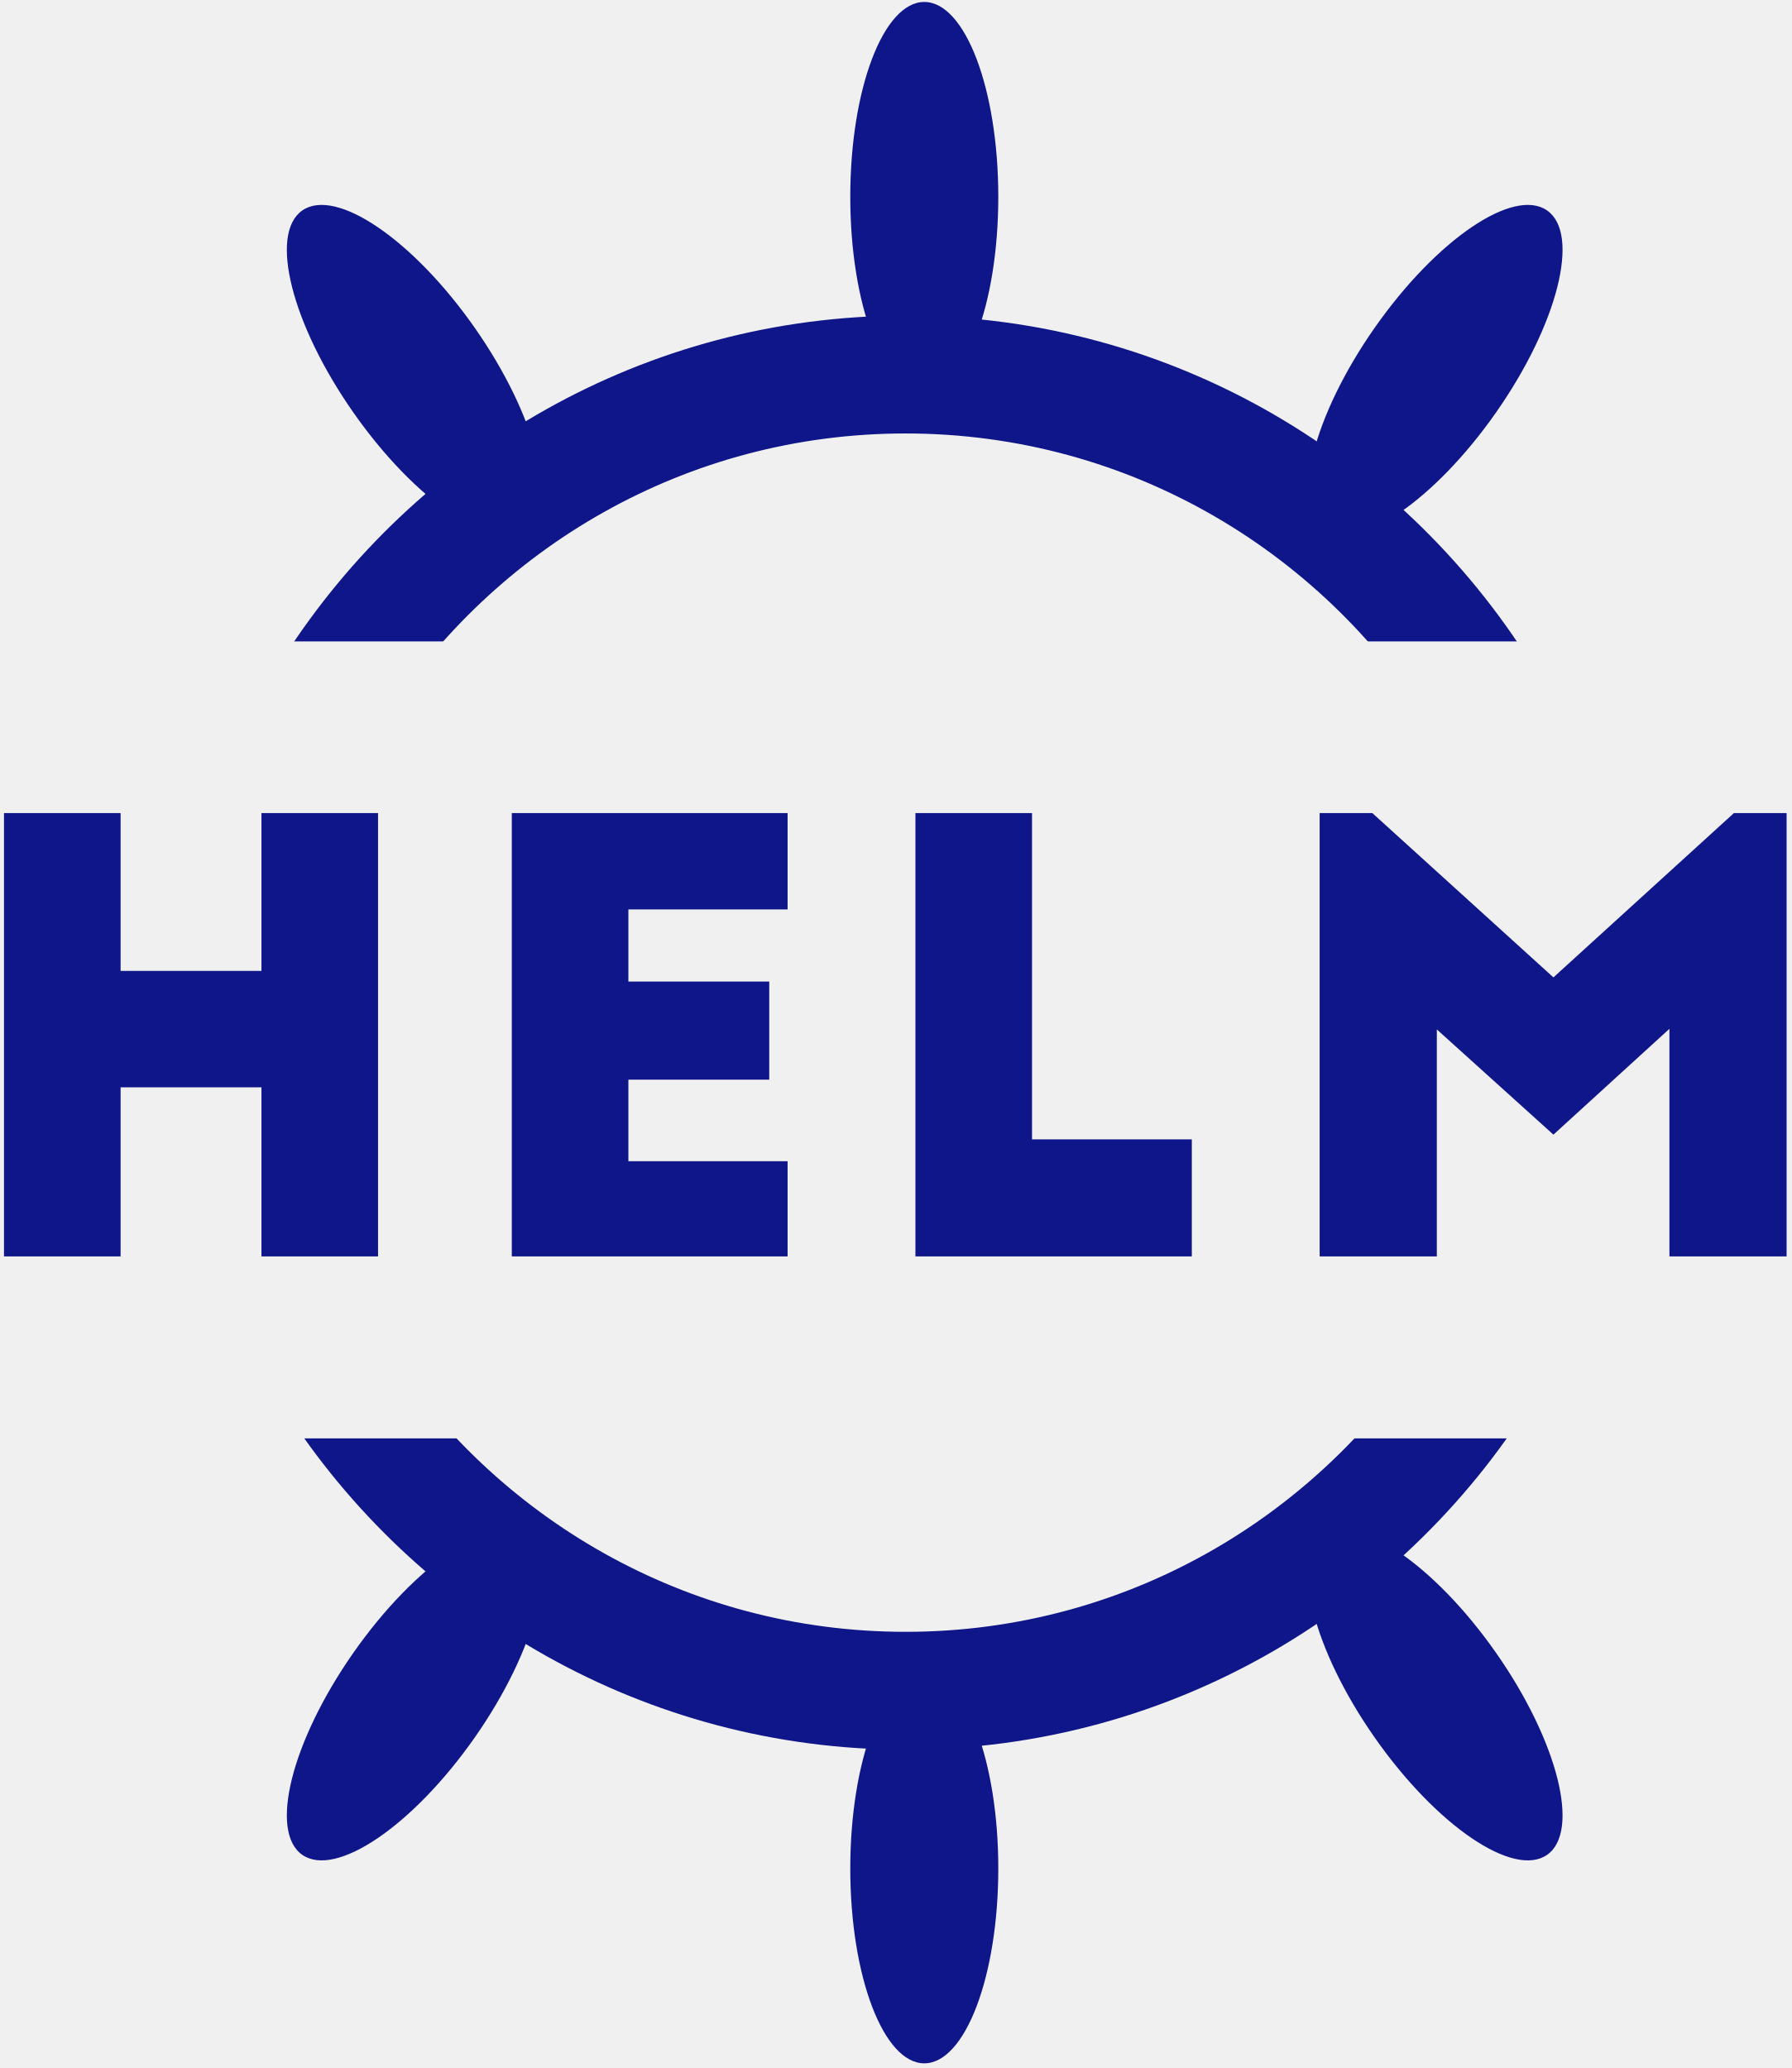
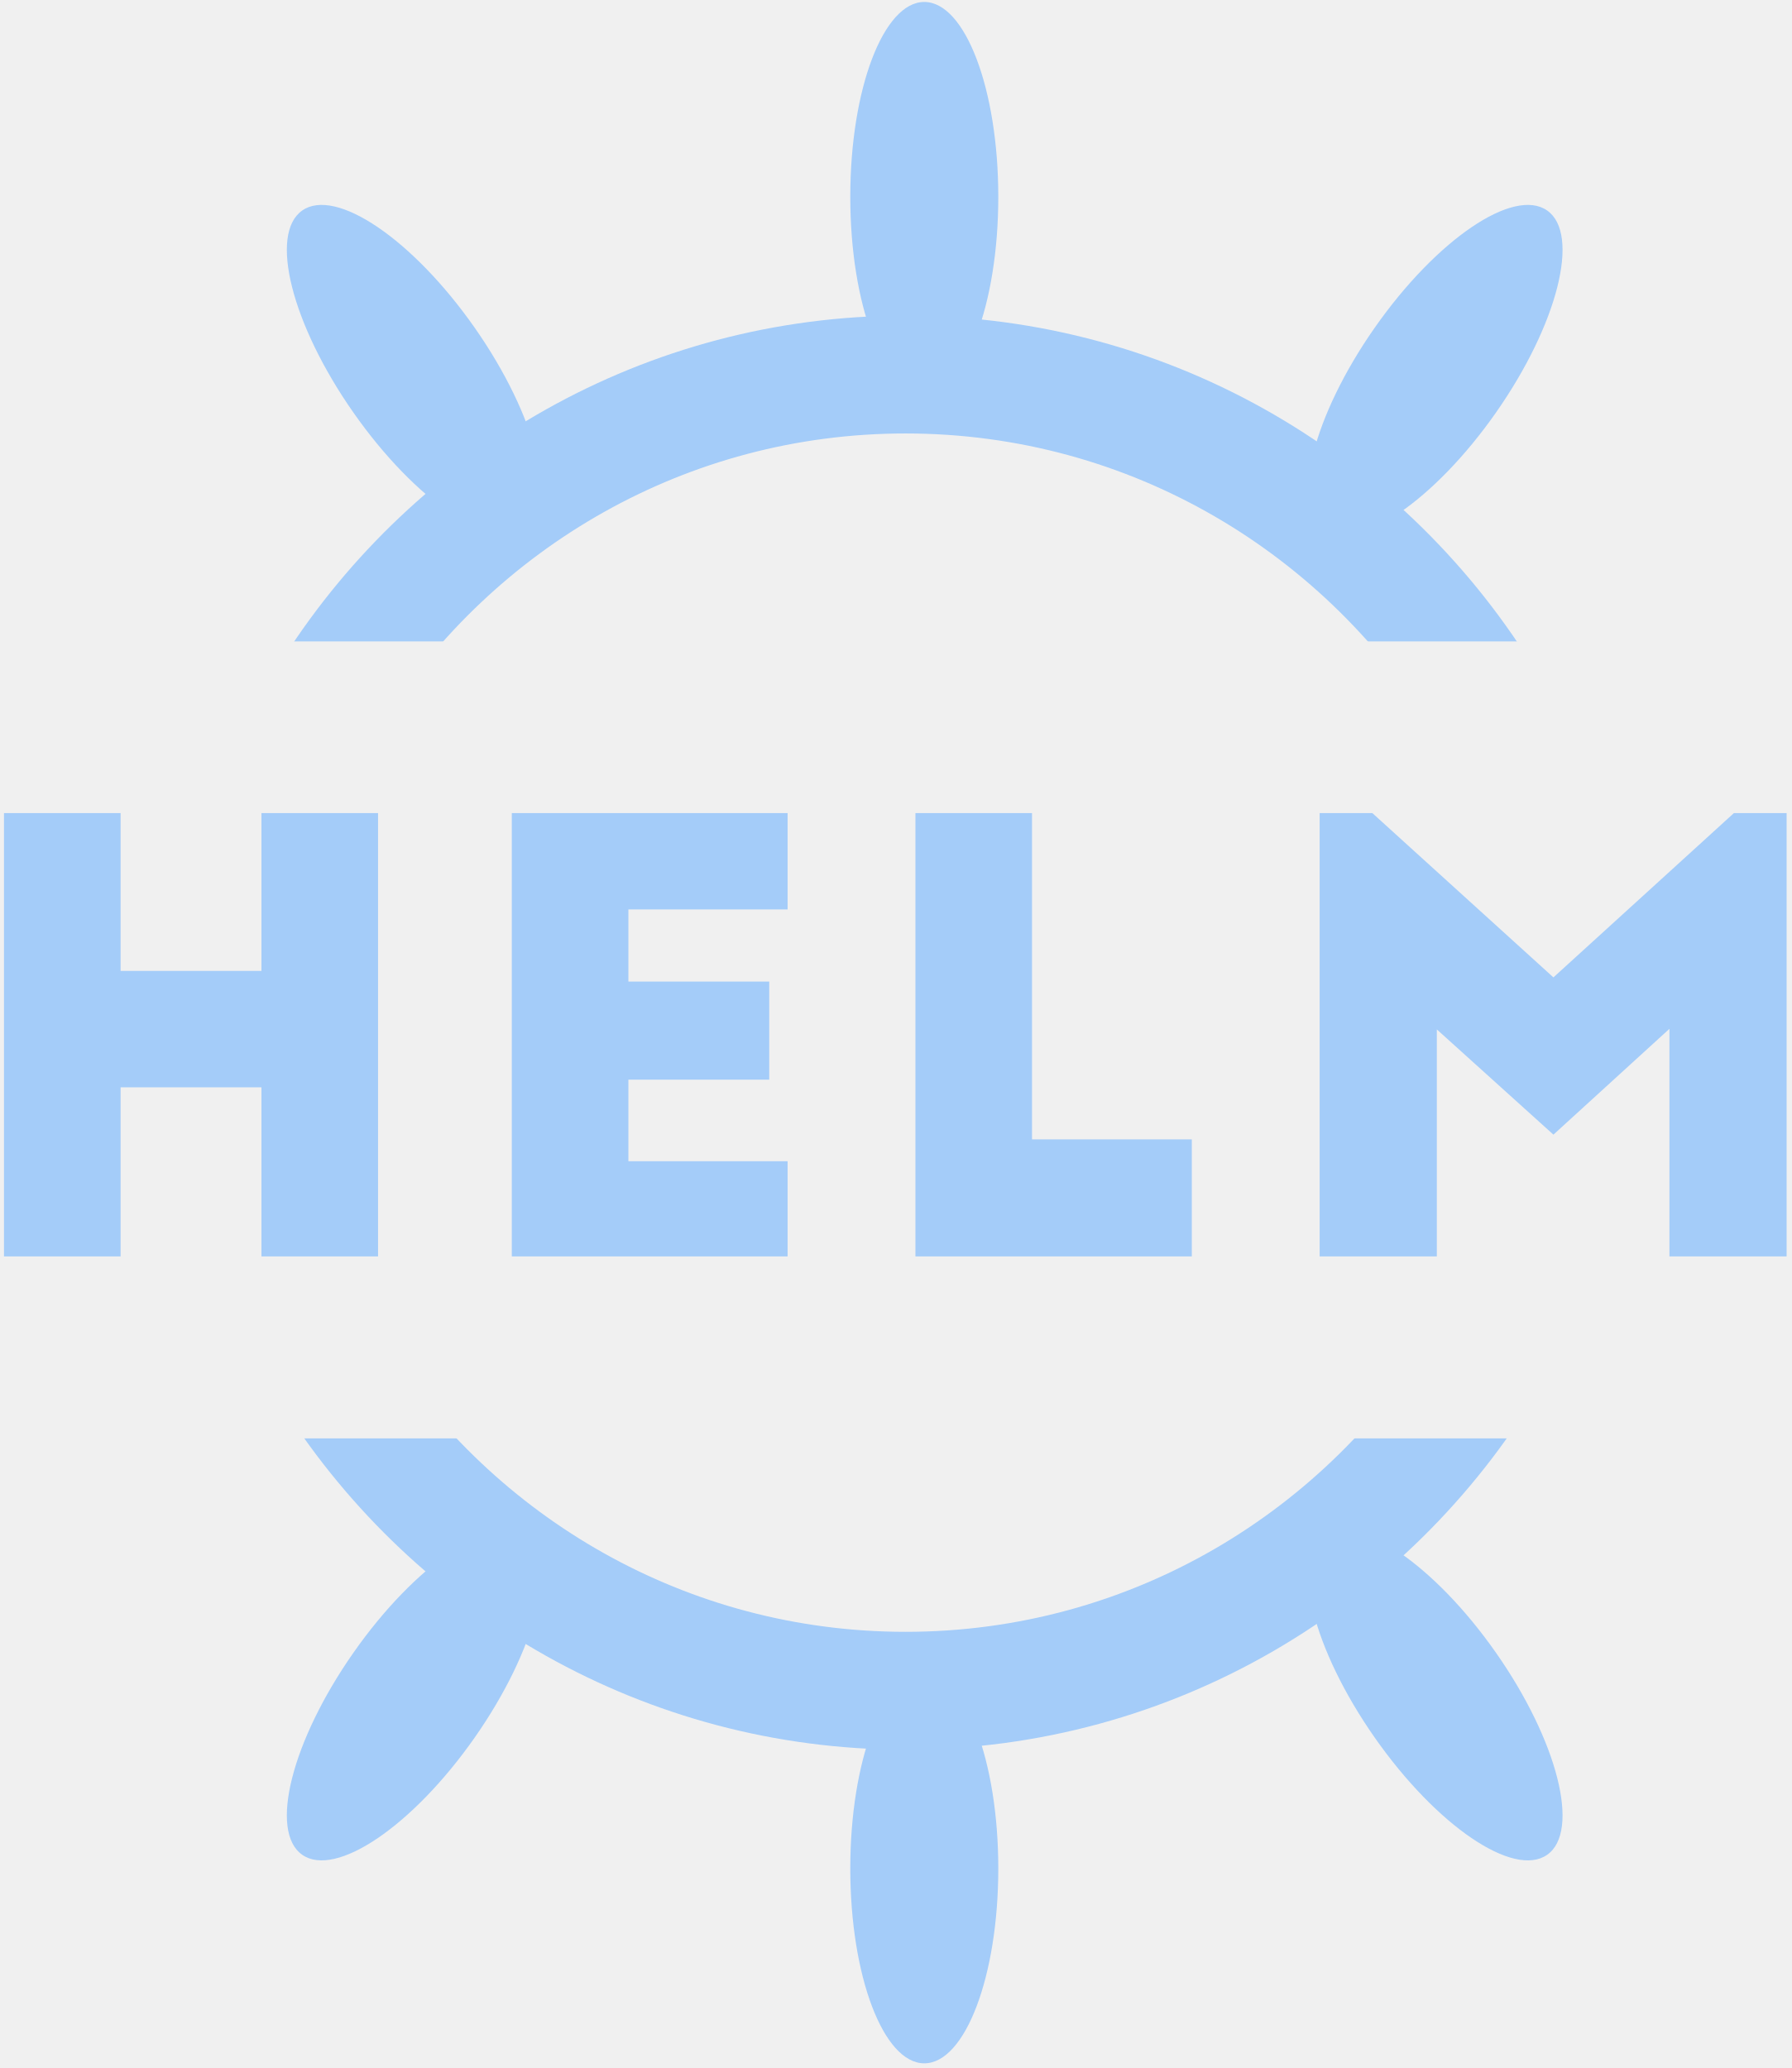
<svg xmlns="http://www.w3.org/2000/svg" height="351" viewBox="0 0 304 351" width="304">
  <mask id="a" fill="#fff">
    <path d="m0 0h313.303v159.865h-313.303z" fill="#fff" fill-rule="evenodd" />
  </mask>
  <mask id="b" fill="#fff">
    <path d="m0 0h313.303v159.865h-313.303z" fill="#fff" fill-rule="evenodd" />
  </mask>
  <g fill="none" fill-rule="evenodd" transform="translate(-11 -51)">
-     <path d="m11.679 189h19.786v26.789h23.904v-26.789h19.786v75.25h-19.786v-28.695h-23.904v28.695h-19.786zm86.174 75.25v-75.25h46.803v16.354h-27.017v12.241h23.904v16.655h-23.904v13.846h27.017v16.154zm68.497 0v-75.25h19.786v55.384h27.118v19.866zm77.536-75.25 30.733 27.893 30.633-27.893h8.939v75.25h-19.886v-38.628l-19.685 17.96-19.786-17.859v38.528h-19.886v-75.25z" fill="#0f1689" />
+     <path d="m11.679 189h19.786v26.789h23.904v-26.789h19.786v75.25h-19.786v-28.695h-23.904v28.695h-19.786zm86.174 75.25v-75.25h46.803v16.354h-27.017v12.241h23.904v16.655h-23.904v13.846h27.017v16.154zm68.497 0v-75.25h19.786v55.384h27.118v19.866zm77.536-75.25 30.733 27.893 30.633-27.893h8.939v75.25h-19.886v-38.628l-19.685 17.96-19.786-17.859v38.528h-19.886v-75.25z" fill="#A4CCF9" />
    <g transform="matrix(1 0 0 -1 11.95814 455)">
-       <g fill="#0f1689" mask="url(#a)">
+       <g fill="#A4CCF9" mask="url(#a)">
        <path d="m203.461 95.688c6.936 0 12.559-14.809 12.559-33.077s-5.623-33.077-12.559-33.077c-6.936 0-12.559 14.809-12.559 33.077s5.623 33.077 12.559 33.077z" transform="matrix(.819152 .5735764 -.5735764 .819152 111.8701 -51.70656)" />
        <path d="m30.142 95.688c6.936 0 12.559-14.809 12.559-33.077s-5.623-33.077-12.559-33.077-12.559 14.809-12.559 33.077 5.623 33.077 12.559 33.077z" transform="matrix(-.819152 .5735764 .5735764 .819152 58.08461 47.70477)" />
        <path d="m116.733 66.275c6.936 0 12.559-14.809 12.559-33.077 0-18.268-5.623-33.077-12.559-33.077-6.936 0-12.559 14.809-12.559 33.077 0 18.268 5.623 33.077 12.559 33.077z" transform="matrix(-1 0 0 1 272.6285 53.67076)" />
      </g>
-       <path d="m251.467 173.1c-20.23-33.61-56.89-56.068-98.756-56.068-40.721 0-76.516 21.246-97.059 53.335m2.198 129.17c20.84 30.233 55.556 50.027 94.861 50.027 39.376 0 74.146-19.866 94.974-50.191" mask="url(#a)" stroke="#0f1689" stroke-width="20" />
+       <path d="m251.467 173.1c-20.23-33.61-56.89-56.068-98.756-56.068-40.721 0-76.516 21.246-97.059 53.335m2.198 129.17c20.84 30.233 55.556 50.027 94.861 50.027 39.376 0 74.146-19.866 94.974-50.191" mask="url(#a)" stroke="#A4CCF9" stroke-width="20" />
    </g>
    <g transform="translate(11.95814)">
-       <g fill="#0f1689" mask="url(#b)">
+       <g fill="#A4CCF9" mask="url(#b)">
        <path d="m203.461 95.688c6.936 0 12.559-14.809 12.559-33.077s-5.623-33.077-12.559-33.077c-6.936 0-12.559 14.809-12.559 33.077s5.623 33.077 12.559 33.077z" transform="matrix(.819152 .5735764 -.5735764 .819152 111.8701 -54.16602)" />
        <path d="m30.142 95.688c6.936 0 12.559-14.809 12.559-33.077s-5.623-33.077-12.559-33.077-12.559 14.809-12.559 33.077 5.623 33.077 12.559 33.077z" transform="matrix(-.819152 .5735764 .5735764 .819152 58.08461 45.24531)" />
        <path d="m116.733 66.275c6.936 0 12.559-14.809 12.559-33.077 0-18.268-5.623-33.077-12.559-33.077-6.936 0-12.559 14.809-12.559 33.077 0 18.268 5.623 33.077 12.559 33.077z" transform="matrix(-1 0 0 1 272.6285 51.2113)" />
      </g>
-       <path d="m251.467 170.64c-20.23-33.61-56.89-56.068-98.756-56.068-40.721 0-76.516 21.246-97.059 53.335m2.198 129.17c20.84 30.233 55.556 50.027 94.861 50.027 39.376 0 74.146-19.866 94.974-50.191" mask="url(#b)" stroke="#0f1689" stroke-width="20" />
+       <path d="m251.467 170.64c-20.23-33.61-56.89-56.068-98.756-56.068-40.721 0-76.516 21.246-97.059 53.335m2.198 129.17c20.84 30.233 55.556 50.027 94.861 50.027 39.376 0 74.146-19.866 94.974-50.191" mask="url(#b)" stroke="#A4CCF9" stroke-width="20" />
    </g>
  </g>
</svg>
